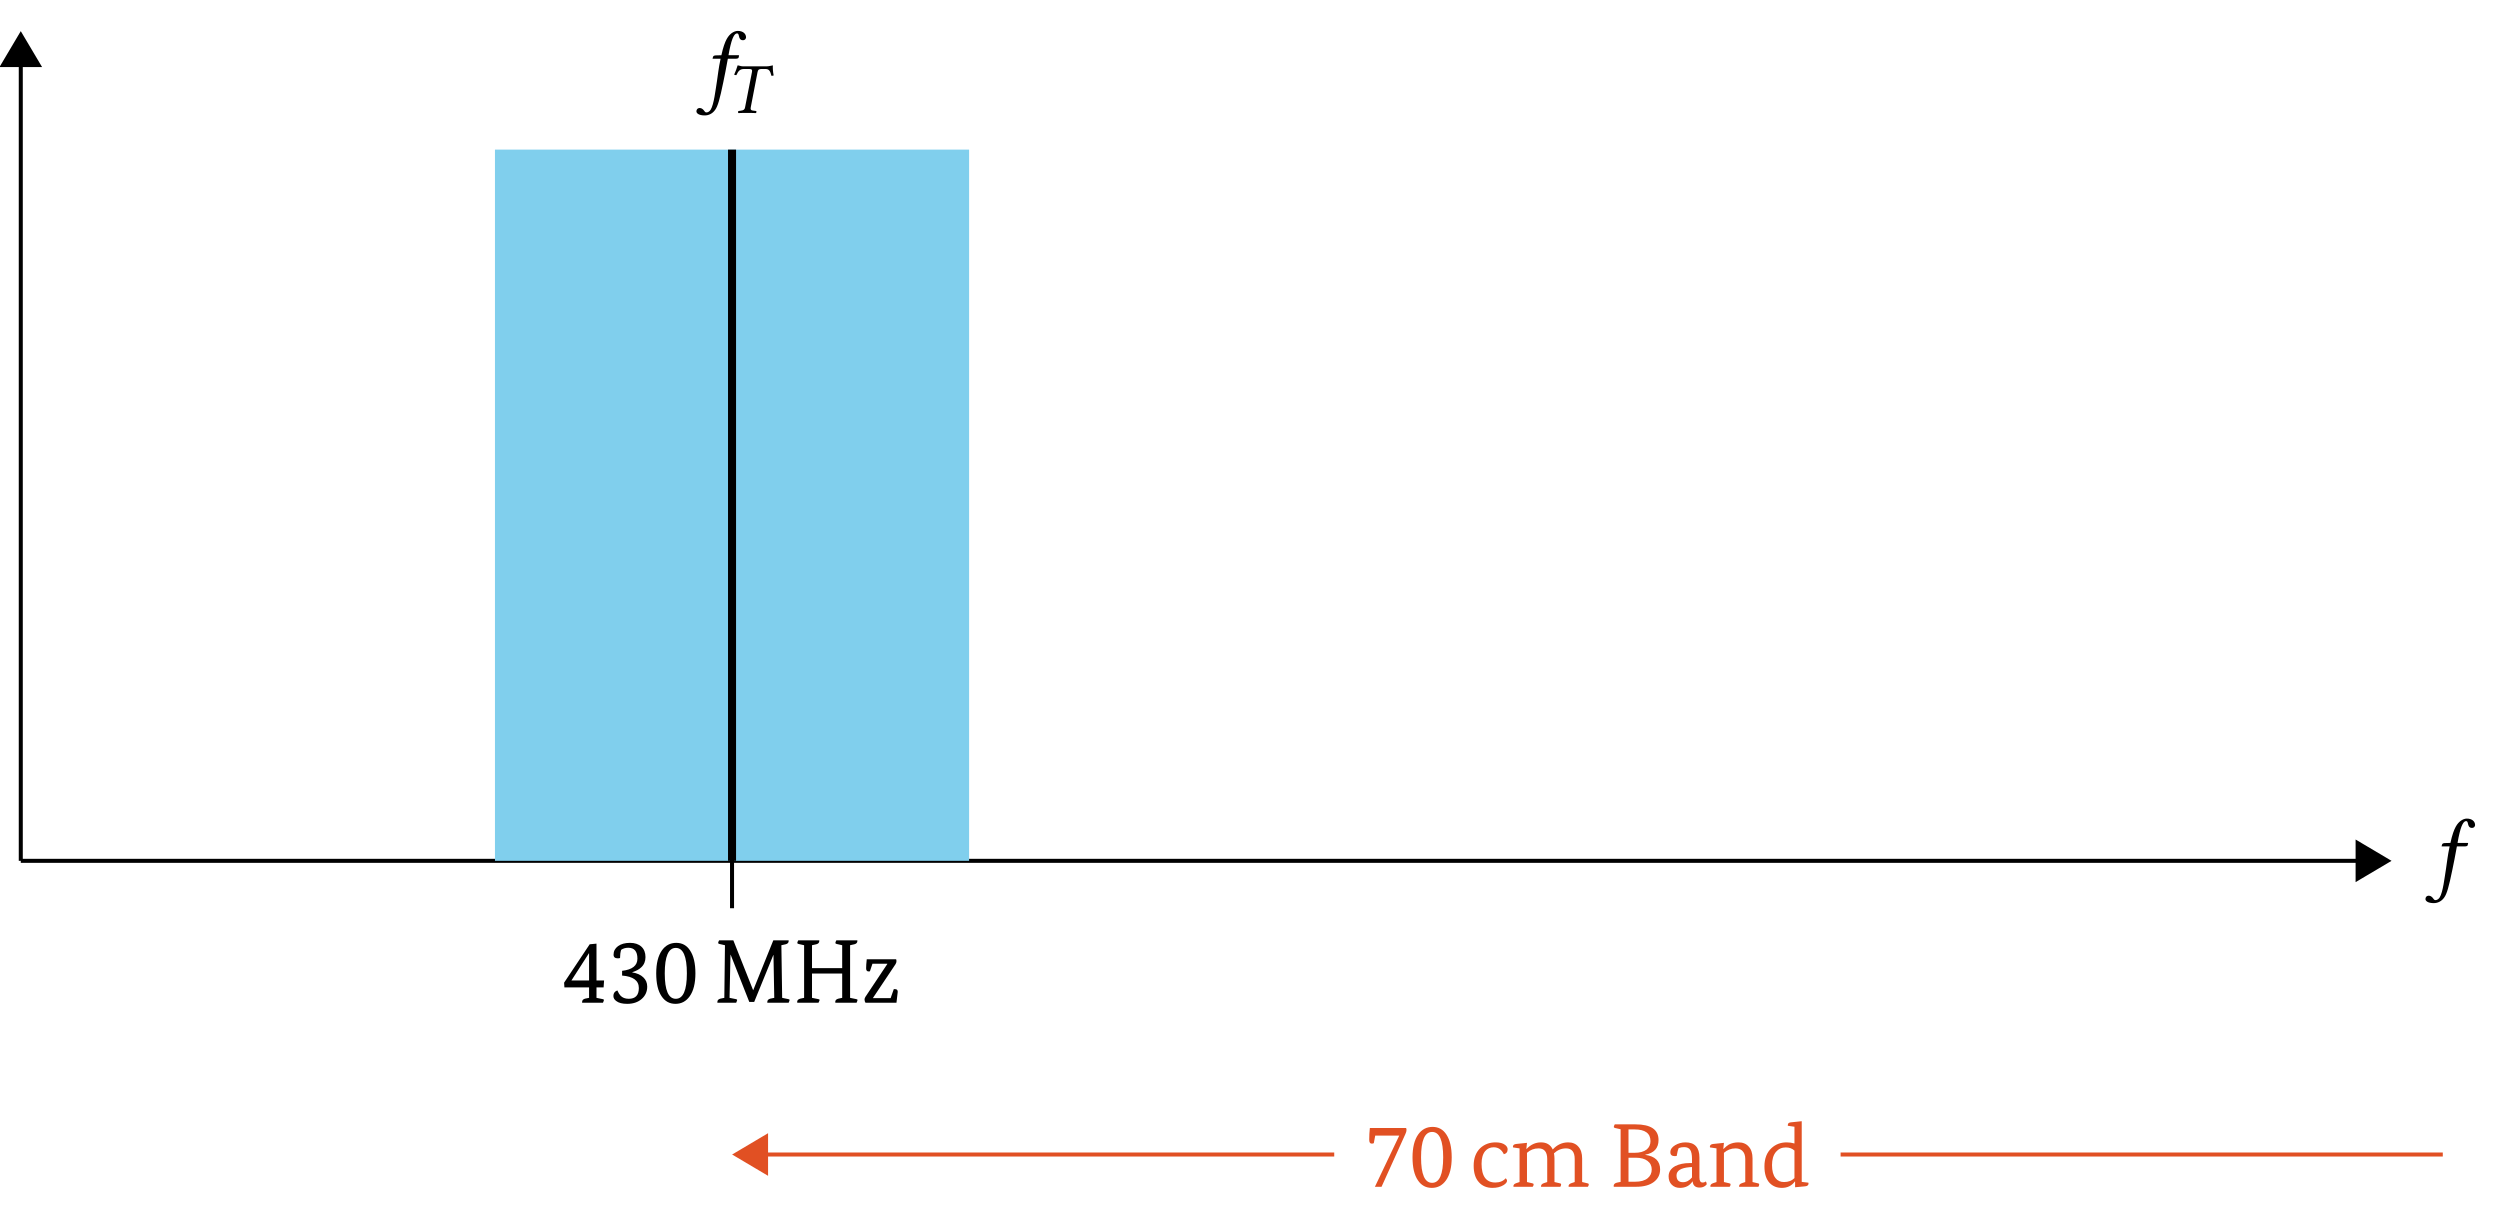
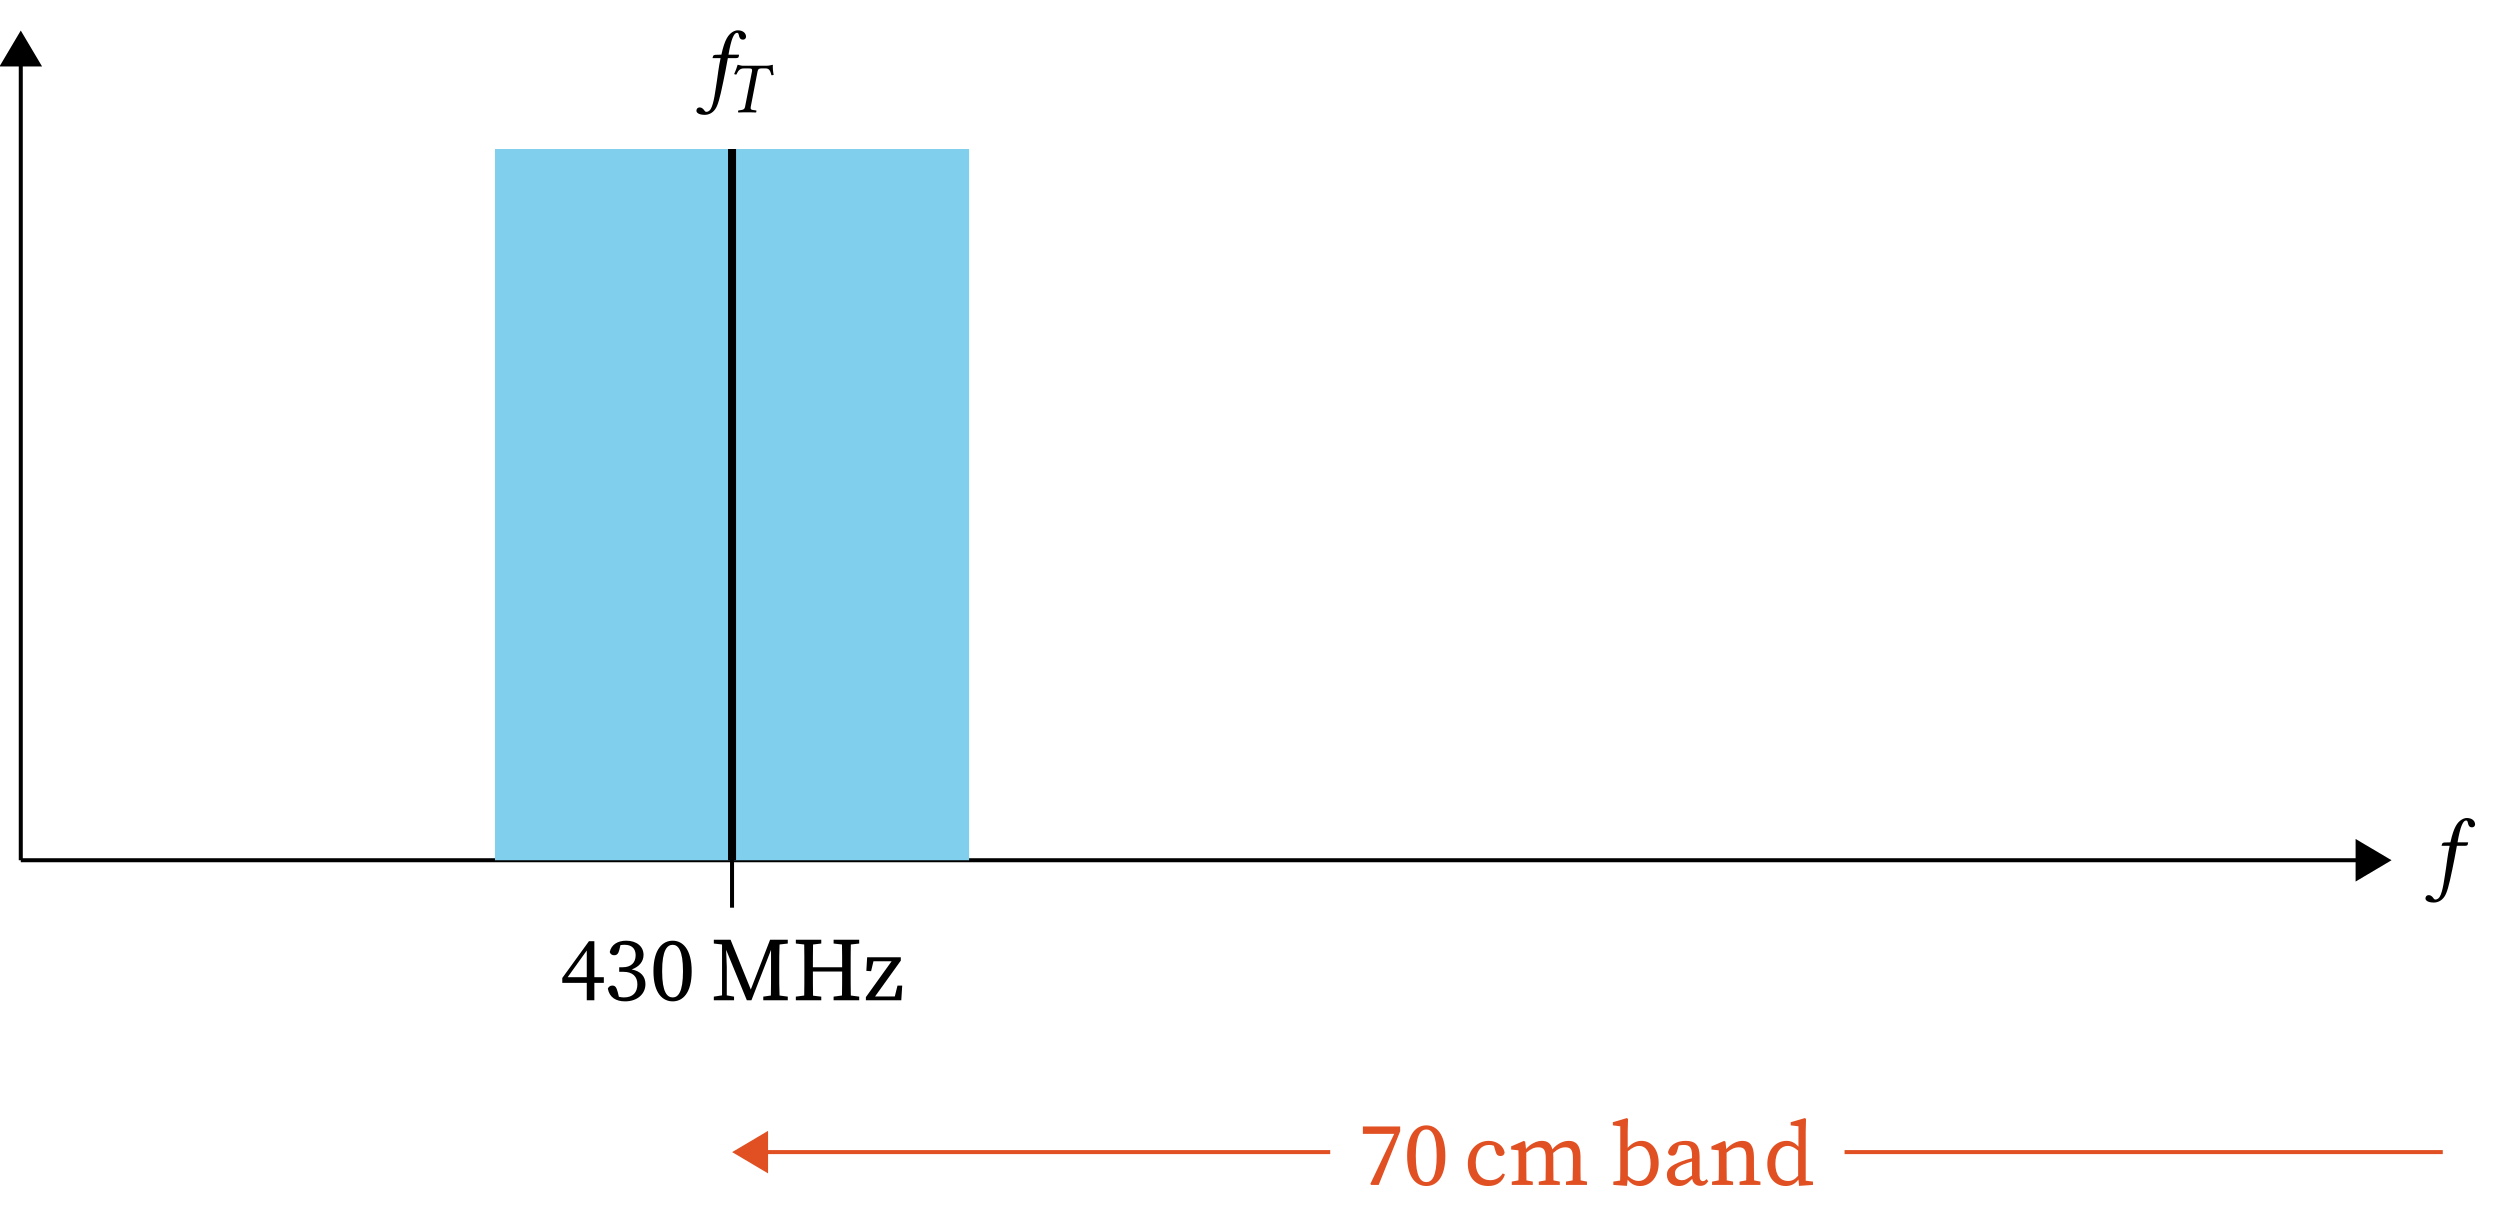
- <svg xmlns="http://www.w3.org/2000/svg" xmlns:xlink="http://www.w3.org/1999/xlink" width="247.196pt" height="120.752pt" viewBox="0 0 247.196 120.752" version="1.2">
+ <svg xmlns="http://www.w3.org/2000/svg" xmlns:xlink="http://www.w3.org/1999/xlink" width="247.196" height="120.636" viewBox="0 0 247.196 120.636">
  <defs>
    <g>
-       <symbol overflow="visible" id="glyph0-0">
-         <path style="stroke:none;" d="M 0 0 L 4.469 0 L 4.469 -6.234 L 0 -6.234 Z M 0.719 -0.453 L 2.234 -2.719 L 3.75 -0.453 Z M 0.453 -5.391 L 1.969 -3.125 L 0.453 -0.844 Z M 2.5 -3.125 L 4.016 -5.391 L 4.016 -0.844 Z M 2.234 -3.516 L 0.719 -5.781 L 3.75 -5.781 Z M 2.234 -3.516 " />
-       </symbol>
-       <symbol overflow="visible" id="glyph0-1">
-         <path style="stroke:none;" d="M 1.578 1.562 C 1.484 1.719 1.312 1.828 1.172 1.828 C 1.047 1.828 1.016 1.766 0.953 1.688 C 0.875 1.562 0.703 1.391 0.516 1.391 C 0.266 1.391 0.172 1.562 0.172 1.719 C 0.172 1.906 0.391 2.125 1 2.125 C 1.375 2.125 1.766 1.953 2.031 1.562 C 2.281 1.219 2.484 0.531 2.828 -1.156 C 2.969 -1.859 3.125 -2.578 3.25 -3.328 L 3.281 -3.484 L 4.109 -3.484 C 4.188 -3.484 4.328 -3.516 4.344 -3.594 C 4.344 -3.594 4.391 -3.781 4.391 -3.797 C 4.391 -3.812 4.375 -3.828 4.328 -3.828 L 3.344 -3.828 L 3.438 -4.344 C 3.578 -5.016 3.703 -5.422 3.828 -5.656 C 3.953 -5.906 4.078 -5.984 4.188 -5.984 C 4.312 -5.984 4.328 -5.906 4.375 -5.734 C 4.406 -5.547 4.484 -5.312 4.766 -5.312 C 5.016 -5.312 5.078 -5.516 5.078 -5.594 C 5.078 -5.938 4.797 -6.234 4.25 -6.234 C 4.062 -6.234 3.828 -6.141 3.641 -6 C 3.359 -5.766 2.984 -5.422 2.641 -3.828 L 2.062 -3.812 C 1.891 -3.797 1.828 -3.734 1.812 -3.656 C 1.797 -3.625 1.766 -3.516 1.766 -3.5 C 1.766 -3.484 1.781 -3.484 1.812 -3.484 L 2.562 -3.484 C 2.344 -2.469 2.312 -1.938 2.203 -1.266 C 2.062 -0.406 1.906 1.047 1.578 1.562 Z M 1.578 1.562 " />
-       </symbol>
-       <symbol overflow="visible" id="glyph1-0">
-         <path style="stroke:none;" d="M 0 0 L 3.578 0 L 3.578 -5 L 0 -5 Z M 0.578 -0.359 L 1.781 -2.172 L 3 -0.359 Z M 0.359 -4.312 L 1.578 -2.5 L 0.359 -0.688 Z M 2 -2.5 L 3.219 -4.312 L 3.219 -0.688 Z M 1.781 -2.812 L 0.578 -4.625 L 3 -4.625 Z M 1.781 -2.812 " />
-       </symbol>
-       <symbol overflow="visible" id="glyph1-1">
-         <path style="stroke:none;" d="M 0.984 -4.609 C 0.797 -4.609 0.656 -4.688 0.484 -4.703 C 0.391 -4.359 0.297 -4.156 0.141 -3.781 C 0.203 -3.75 0.297 -3.734 0.359 -3.734 C 0.562 -4.188 0.75 -4.344 1.125 -4.344 L 1.625 -4.344 C 1.891 -4.344 1.938 -4.266 1.906 -4.062 L 1.219 -0.547 C 1.188 -0.344 1.078 -0.25 0.781 -0.219 L 0.562 -0.188 C 0.531 -0.172 0.516 -0.047 0.547 0.016 C 0.859 0 1.125 0 1.406 0 C 1.672 0 2 0 2.312 0.016 C 2.328 -0.016 2.359 -0.156 2.328 -0.188 L 2.094 -0.219 C 1.812 -0.234 1.734 -0.328 1.781 -0.547 L 2.453 -4.031 C 2.5 -4.281 2.594 -4.344 2.844 -4.344 L 3.234 -4.344 C 3.594 -4.344 3.703 -4.156 3.828 -3.672 C 3.906 -3.672 3.953 -3.672 4.047 -3.703 C 3.969 -4.109 3.953 -4.422 3.969 -4.703 C 3.734 -4.672 3.641 -4.609 3.375 -4.609 Z M 0.984 -4.609 " />
-       </symbol>
-       <symbol overflow="visible" id="glyph2-0">
-         <path style="stroke:none;" d="M 0.453 0 L 0.453 -6.25 L 4.812 -6.25 L 4.812 0 Z M 0.891 -0.453 L 4.359 -0.453 L 4.359 -5.812 L 0.891 -5.812 Z M 0.891 -0.453 " />
-       </symbol>
-       <symbol overflow="visible" id="glyph2-1">
-         <path style="stroke:none;" d="M 0.125 -1.984 L 2.656 -5.781 L 3.328 -5.844 L 3.328 -2.203 L 4.078 -2.203 L 4.031 -1.516 L 3.328 -1.516 L 3.328 -0.484 L 3.938 -0.359 C 4.02 -0.348 4.062 -0.316 4.062 -0.266 C 4.062 -0.234 4.031 -0.145 3.969 0 L 1.906 0 C 1.906 -0.02 1.906 -0.047 1.906 -0.078 C 1.906 -0.242 2.004 -0.352 2.203 -0.406 L 2.594 -0.484 L 2.594 -1.516 L 0.156 -1.516 Z M 0.859 -2.203 L 2.594 -2.203 L 2.594 -4.891 L 2.578 -4.891 L 0.859 -2.219 Z M 0.859 -2.203 " />
-       </symbol>
-       <symbol overflow="visible" id="glyph2-2">
-         <path style="stroke:none;" d="M 1.391 -3.156 C 2.398 -3.27 2.906 -3.672 2.906 -4.359 C 2.906 -5.078 2.602 -5.438 2 -5.438 C 1.727 -5.438 1.492 -5.367 1.297 -5.234 C 1.223 -4.992 1.188 -4.723 1.188 -4.422 C 1.113 -4.398 1.039 -4.391 0.969 -4.391 C 0.688 -4.391 0.547 -4.508 0.547 -4.75 C 0.547 -5.094 0.691 -5.375 0.984 -5.594 C 1.285 -5.812 1.68 -5.922 2.172 -5.922 C 2.648 -5.922 3.023 -5.797 3.297 -5.547 C 3.566 -5.297 3.703 -4.953 3.703 -4.516 C 3.703 -4.098 3.562 -3.758 3.281 -3.5 C 3.094 -3.312 2.797 -3.148 2.391 -3.016 L 2.391 -3 C 2.859 -2.926 3.223 -2.766 3.484 -2.516 C 3.742 -2.273 3.875 -1.969 3.875 -1.594 C 3.875 -1.102 3.691 -0.695 3.328 -0.375 C 2.961 -0.051 2.484 0.109 1.891 0.109 C 1.41 0.109 1.051 0.016 0.812 -0.172 C 0.625 -0.305 0.531 -0.473 0.531 -0.672 C 0.531 -0.941 0.66 -1.125 0.922 -1.219 C 1.023 -0.988 1.125 -0.82 1.219 -0.719 C 1.414 -0.5 1.691 -0.391 2.047 -0.391 C 2.711 -0.391 3.047 -0.742 3.047 -1.453 C 3.047 -2.191 2.492 -2.602 1.391 -2.688 Z M 1.391 -3.156 " />
-       </symbol>
-       <symbol overflow="visible" id="glyph2-3">
-         <path style="stroke:none;" d="M 2.234 -0.391 C 2.961 -0.391 3.328 -1.227 3.328 -2.906 C 3.328 -4.582 2.961 -5.422 2.234 -5.422 C 1.504 -5.422 1.141 -4.582 1.141 -2.906 C 1.141 -1.227 1.504 -0.391 2.234 -0.391 Z M 2.203 0.109 C 1.617 0.109 1.16 -0.141 0.828 -0.641 C 0.473 -1.16 0.297 -1.914 0.297 -2.906 C 0.297 -3.883 0.484 -4.641 0.859 -5.172 C 1.211 -5.672 1.688 -5.922 2.281 -5.922 C 2.863 -5.922 3.316 -5.672 3.641 -5.172 C 3.992 -4.648 4.172 -3.895 4.172 -2.906 C 4.172 -1.926 3.984 -1.172 3.609 -0.641 C 3.254 -0.141 2.785 0.109 2.203 0.109 Z M 2.203 0.109 " />
-       </symbol>
-       <symbol overflow="visible" id="glyph2-4">
-         <path style="stroke:none;" d="M 6.016 -0.484 L 5.938 -4.719 L 5.922 -4.719 L 4.031 -0.078 L 3.547 -0.078 L 1.703 -4.75 L 1.688 -4.75 L 1.594 -0.484 L 2.219 -0.359 C 2.301 -0.348 2.344 -0.316 2.344 -0.266 C 2.344 -0.234 2.312 -0.145 2.25 0 L 0.391 0 C 0.391 -0.02 0.391 -0.047 0.391 -0.078 C 0.391 -0.242 0.488 -0.352 0.688 -0.406 L 1.078 -0.484 L 1.141 -5.688 L 0.594 -5.812 C 0.508 -5.832 0.469 -5.867 0.469 -5.922 C 0.469 -5.973 0.5 -6.055 0.562 -6.172 L 1.969 -6.172 L 3.922 -1.25 L 3.938 -1.25 L 5.922 -6.172 L 7.438 -6.172 C 7.438 -6.141 7.438 -6.113 7.438 -6.094 C 7.438 -5.938 7.336 -5.832 7.141 -5.781 L 6.719 -5.688 L 6.797 -0.484 L 7.406 -0.359 C 7.488 -0.348 7.531 -0.316 7.531 -0.266 C 7.531 -0.234 7.5 -0.145 7.438 0 L 5.328 0 C 5.328 -0.02 5.328 -0.047 5.328 -0.078 C 5.328 -0.242 5.426 -0.352 5.625 -0.406 Z M 6.016 -0.484 " />
-       </symbol>
-       <symbol overflow="visible" id="glyph2-5">
-         <path style="stroke:none;" d="M 2.594 -6.172 C 2.594 -6.141 2.594 -6.113 2.594 -6.094 C 2.594 -5.938 2.492 -5.832 2.297 -5.781 L 1.875 -5.688 L 1.875 -3.422 L 4.859 -3.422 L 4.859 -5.688 L 4.312 -5.812 C 4.227 -5.832 4.188 -5.867 4.188 -5.922 C 4.188 -5.973 4.219 -6.055 4.281 -6.172 L 6.359 -6.172 C 6.359 -6.141 6.359 -6.113 6.359 -6.094 C 6.359 -5.938 6.258 -5.832 6.062 -5.781 L 5.641 -5.688 L 5.641 -0.484 L 6.25 -0.359 C 6.332 -0.348 6.375 -0.316 6.375 -0.266 C 6.375 -0.234 6.344 -0.145 6.281 0 L 4.188 0 C 4.176 -0.02 4.172 -0.047 4.172 -0.078 C 4.172 -0.242 4.273 -0.352 4.484 -0.406 L 4.859 -0.484 L 4.859 -2.891 L 1.875 -2.891 L 1.875 -0.484 L 2.5 -0.359 C 2.582 -0.348 2.625 -0.316 2.625 -0.266 C 2.625 -0.234 2.586 -0.145 2.516 0 L 0.422 0 C 0.41 -0.02 0.406 -0.047 0.406 -0.078 C 0.406 -0.242 0.508 -0.352 0.719 -0.406 L 1.094 -0.484 L 1.094 -5.688 L 0.547 -5.812 C 0.461 -5.832 0.422 -5.867 0.422 -5.922 C 0.422 -5.973 0.453 -6.055 0.516 -6.172 Z M 2.594 -6.172 " />
-       </symbol>
-       <symbol overflow="visible" id="glyph2-6">
-         <path style="stroke:none;" d="M 0.469 -3.406 C 0.469 -3.625 0.488 -3.922 0.531 -4.297 L 3.438 -4.297 C 3.457 -4.234 3.469 -4.172 3.469 -4.109 C 3.469 -4.016 3.438 -3.914 3.375 -3.812 L 1.141 -0.469 L 1.141 -0.453 L 2.891 -0.453 L 3.203 -1.344 C 3.254 -1.344 3.301 -1.344 3.344 -1.344 C 3.508 -1.344 3.594 -1.254 3.594 -1.078 C 3.594 -1.016 3.551 -0.656 3.469 0 L 0.406 0 C 0.344 -0.094 0.312 -0.203 0.312 -0.328 C 0.312 -0.41 0.344 -0.5 0.406 -0.594 L 2.562 -3.828 L 2.562 -3.859 L 1.094 -3.859 L 0.844 -3.109 C 0.789 -3.098 0.75 -3.094 0.719 -3.094 C 0.551 -3.094 0.469 -3.195 0.469 -3.406 Z M 0.469 -3.406 " />
-       </symbol>
-       <symbol overflow="visible" id="glyph2-7">
-         <path style="stroke:none;" d="M 0.484 -4.656 C 0.484 -5.031 0.504 -5.414 0.547 -5.812 L 4.125 -5.812 C 4.156 -5.77 4.172 -5.707 4.172 -5.625 C 4.172 -5.5 4.133 -5.363 4.062 -5.219 L 1.703 0 L 1.047 0 L 3.453 -5.062 L 1.078 -5.062 L 0.938 -4.312 C 0.875 -4.281 0.805 -4.266 0.734 -4.266 C 0.566 -4.266 0.484 -4.395 0.484 -4.656 Z M 0.484 -4.656 " />
-       </symbol>
-       <symbol overflow="visible" id="glyph2-8">
-         <path style="stroke:none;" d="M 3.562 -0.844 C 3.645 -0.758 3.688 -0.676 3.688 -0.594 C 3.688 -0.445 3.566 -0.301 3.328 -0.156 C 3.035 0.02 2.676 0.109 2.25 0.109 C 1.688 0.109 1.238 -0.078 0.906 -0.453 C 0.562 -0.828 0.391 -1.375 0.391 -2.094 C 0.391 -2.812 0.602 -3.383 1.031 -3.812 C 1.438 -4.195 1.945 -4.391 2.562 -4.391 C 2.977 -4.391 3.289 -4.305 3.5 -4.141 C 3.664 -4.016 3.75 -3.867 3.75 -3.703 C 3.75 -3.441 3.625 -3.281 3.375 -3.219 C 3.156 -3.676 2.82 -3.906 2.375 -3.906 C 2.031 -3.906 1.75 -3.781 1.531 -3.531 C 1.289 -3.238 1.172 -2.82 1.172 -2.281 C 1.172 -1.039 1.625 -0.422 2.531 -0.422 C 2.969 -0.422 3.312 -0.562 3.562 -0.844 Z M 3.562 -0.844 " />
-       </symbol>
-       <symbol overflow="visible" id="glyph2-9">
-         <path style="stroke:none;" d="M 7.094 -0.469 L 7.625 -0.344 C 7.707 -0.332 7.75 -0.297 7.75 -0.234 C 7.75 -0.148 7.719 -0.07 7.656 0 L 5.766 0 C 5.754 -0.02 5.75 -0.039 5.75 -0.062 C 5.75 -0.195 5.844 -0.297 6.031 -0.359 L 6.359 -0.469 L 6.359 -2.75 C 6.359 -3.445 6.07 -3.797 5.5 -3.797 C 5.051 -3.797 4.656 -3.633 4.312 -3.312 C 4.344 -3.102 4.359 -2.93 4.359 -2.797 L 4.359 -0.469 L 4.891 -0.344 C 4.973 -0.332 5.016 -0.297 5.016 -0.234 C 5.016 -0.148 4.988 -0.07 4.938 0 L 3.031 0 C 3.031 -0.02 3.031 -0.039 3.031 -0.062 C 3.031 -0.195 3.125 -0.297 3.312 -0.359 L 3.641 -0.469 L 3.641 -2.75 C 3.641 -3.445 3.352 -3.797 2.781 -3.797 C 2.344 -3.797 1.961 -3.648 1.641 -3.359 L 1.641 -0.469 L 2.172 -0.344 C 2.254 -0.332 2.297 -0.297 2.297 -0.234 C 2.297 -0.148 2.266 -0.07 2.203 0 L 0.312 0 C 0.301 -0.02 0.297 -0.039 0.297 -0.062 C 0.297 -0.195 0.391 -0.297 0.578 -0.359 L 0.906 -0.469 L 0.906 -3.797 L 0.266 -3.891 C 0.254 -3.91 0.25 -3.93 0.25 -3.953 C 0.25 -4.117 0.359 -4.211 0.578 -4.234 L 1.641 -4.344 L 1.578 -3.75 L 1.609 -3.75 C 2.016 -4.176 2.488 -4.391 3.031 -4.391 C 3.582 -4.391 3.969 -4.156 4.188 -3.688 C 4.613 -4.156 5.125 -4.391 5.719 -4.391 C 6.145 -4.391 6.477 -4.25 6.719 -3.969 C 6.969 -3.695 7.094 -3.305 7.094 -2.797 Z M 7.094 -0.469 " />
-       </symbol>
-       <symbol overflow="visible" id="glyph2-10">
-         <path style="stroke:none;" d="M 2.562 -6.172 C 4.082 -6.172 4.844 -5.656 4.844 -4.625 C 4.844 -3.82 4.406 -3.336 3.531 -3.172 L 3.531 -3.156 C 4.508 -3.02 5 -2.539 5 -1.719 C 5 -1.207 4.797 -0.797 4.391 -0.484 C 3.973 -0.16 3.383 0 2.625 0 L 0.422 0 C 0.41 -0.02 0.406 -0.047 0.406 -0.078 C 0.406 -0.242 0.508 -0.352 0.719 -0.406 L 1.094 -0.484 L 1.094 -5.688 L 0.547 -5.812 C 0.461 -5.832 0.422 -5.867 0.422 -5.922 C 0.422 -5.973 0.453 -6.055 0.516 -6.172 Z M 2.531 -0.5 C 3.07 -0.5 3.484 -0.613 3.766 -0.844 C 4.035 -1.062 4.172 -1.352 4.172 -1.719 C 4.172 -2.07 4.031 -2.352 3.75 -2.562 C 3.477 -2.77 3.086 -2.875 2.578 -2.875 L 1.875 -2.875 L 1.875 -0.5 Z M 2.469 -3.359 C 2.988 -3.359 3.391 -3.469 3.672 -3.688 C 3.922 -3.895 4.047 -4.172 4.047 -4.516 C 4.047 -5.285 3.52 -5.672 2.469 -5.672 L 1.875 -5.672 L 1.875 -3.359 Z M 2.469 -3.359 " />
-       </symbol>
-       <symbol overflow="visible" id="glyph2-11">
-         <path style="stroke:none;" d="M 2.656 -2.781 C 2.656 -3.176 2.598 -3.461 2.484 -3.641 C 2.367 -3.828 2.164 -3.922 1.875 -3.922 C 1.688 -3.922 1.508 -3.891 1.344 -3.828 C 1.27 -3.68 1.203 -3.422 1.141 -3.047 C 1.047 -3.035 0.984 -3.031 0.953 -3.031 C 0.66 -3.031 0.516 -3.16 0.516 -3.422 C 0.516 -3.691 0.672 -3.922 0.984 -4.109 C 1.297 -4.297 1.641 -4.391 2.016 -4.391 C 2.93 -4.391 3.391 -3.891 3.391 -2.891 L 3.391 -0.922 C 3.391 -0.586 3.492 -0.422 3.703 -0.422 C 3.836 -0.422 3.941 -0.457 4.016 -0.531 C 4.078 -0.457 4.109 -0.375 4.109 -0.281 C 4.109 -0.219 4.051 -0.148 3.938 -0.078 C 3.801 0.023 3.625 0.078 3.406 0.078 C 2.988 0.078 2.758 -0.125 2.719 -0.531 L 2.703 -0.531 C 2.422 -0.102 2.008 0.109 1.469 0.109 C 1.133 0.109 0.863 0.004 0.656 -0.203 C 0.445 -0.41 0.344 -0.688 0.344 -1.031 C 0.344 -1.469 0.562 -1.805 1 -2.047 C 1.383 -2.242 1.859 -2.344 2.422 -2.344 L 2.656 -2.344 Z M 1.766 -0.453 C 2.098 -0.453 2.395 -0.609 2.656 -0.922 L 2.656 -1.953 L 2.422 -1.938 C 1.555 -1.863 1.125 -1.594 1.125 -1.125 C 1.125 -0.676 1.336 -0.453 1.766 -0.453 Z M 1.766 -0.453 " />
-       </symbol>
-       <symbol overflow="visible" id="glyph2-12">
-         <path style="stroke:none;" d="M 0.906 -0.469 L 0.906 -3.797 L 0.266 -3.891 C 0.254 -3.91 0.25 -3.93 0.25 -3.953 C 0.25 -4.117 0.359 -4.211 0.578 -4.234 L 1.641 -4.344 L 1.578 -3.75 L 1.609 -3.75 C 1.805 -3.945 1.977 -4.086 2.125 -4.172 C 2.395 -4.316 2.711 -4.391 3.078 -4.391 C 3.516 -4.391 3.852 -4.25 4.094 -3.969 C 4.344 -3.695 4.469 -3.305 4.469 -2.797 L 4.469 -0.469 L 5 -0.344 C 5.082 -0.332 5.125 -0.297 5.125 -0.234 C 5.125 -0.148 5.098 -0.07 5.047 0 L 3.141 0 C 3.141 -0.02 3.141 -0.039 3.141 -0.062 C 3.141 -0.195 3.234 -0.297 3.422 -0.359 L 3.75 -0.469 L 3.75 -2.75 C 3.75 -3.113 3.645 -3.391 3.438 -3.578 C 3.27 -3.723 3.051 -3.797 2.781 -3.797 C 2.352 -3.797 1.973 -3.648 1.641 -3.359 L 1.641 -0.469 L 2.172 -0.344 C 2.254 -0.332 2.297 -0.297 2.297 -0.234 C 2.297 -0.148 2.266 -0.07 2.203 0 L 0.312 0 C 0.301 -0.02 0.297 -0.039 0.297 -0.062 C 0.297 -0.195 0.391 -0.297 0.578 -0.359 Z M 0.906 -0.469 " />
-       </symbol>
-       <symbol overflow="visible" id="glyph2-13">
-         <path style="stroke:none;" d="M 3.422 -0.516 L 3.391 -0.516 C 3.086 -0.098 2.66 0.109 2.109 0.109 C 1.629 0.109 1.234 -0.047 0.922 -0.359 C 0.566 -0.723 0.391 -1.273 0.391 -2.016 C 0.391 -2.797 0.625 -3.398 1.094 -3.828 C 1.5 -4.203 2 -4.391 2.594 -4.391 C 2.863 -4.391 3.117 -4.352 3.359 -4.281 L 3.359 -5.938 L 2.703 -6.031 C 2.703 -6.051 2.703 -6.078 2.703 -6.109 C 2.703 -6.273 2.812 -6.363 3.031 -6.375 L 4.078 -6.484 L 4.078 -0.484 L 4.734 -0.406 C 4.742 -0.375 4.75 -0.348 4.75 -0.328 C 4.75 -0.16 4.641 -0.066 4.422 -0.047 L 3.422 0.047 Z M 2.328 -0.469 C 2.754 -0.469 3.098 -0.598 3.359 -0.859 L 3.359 -3.578 C 3.141 -3.785 2.852 -3.891 2.5 -3.891 C 2.102 -3.891 1.781 -3.742 1.531 -3.453 C 1.27 -3.141 1.141 -2.703 1.141 -2.141 C 1.141 -1.578 1.254 -1.148 1.484 -0.859 C 1.68 -0.598 1.961 -0.469 2.328 -0.469 Z M 2.328 -0.469 " />
-       </symbol>
+       <g id="glyph-0-0">
+         <path d="M 1.578 1.562 C 1.484 1.719 1.312 1.828 1.172 1.828 C 1.047 1.828 1.016 1.766 0.953 1.688 C 0.875 1.562 0.703 1.391 0.516 1.391 C 0.266 1.391 0.172 1.562 0.172 1.719 C 0.172 1.906 0.391 2.125 1 2.125 C 1.375 2.125 1.766 1.953 2.031 1.562 C 2.281 1.219 2.484 0.531 2.828 -1.156 C 2.969 -1.859 3.125 -2.578 3.25 -3.328 L 3.281 -3.484 L 4.109 -3.484 C 4.188 -3.484 4.328 -3.516 4.344 -3.594 C 4.344 -3.594 4.391 -3.781 4.391 -3.797 C 4.391 -3.812 4.375 -3.828 4.328 -3.828 L 3.344 -3.828 L 3.438 -4.344 C 3.578 -5.016 3.703 -5.422 3.828 -5.656 C 3.953 -5.906 4.078 -5.984 4.188 -5.984 C 4.312 -5.984 4.328 -5.906 4.375 -5.734 C 4.406 -5.547 4.484 -5.312 4.766 -5.312 C 5.016 -5.312 5.078 -5.516 5.078 -5.594 C 5.078 -5.938 4.797 -6.234 4.25 -6.234 C 4.062 -6.234 3.828 -6.141 3.641 -6 C 3.359 -5.766 2.984 -5.422 2.641 -3.828 L 2.062 -3.812 C 1.891 -3.797 1.828 -3.734 1.812 -3.656 C 1.797 -3.625 1.766 -3.516 1.766 -3.5 C 1.766 -3.484 1.781 -3.484 1.812 -3.484 L 2.562 -3.484 C 2.344 -2.469 2.312 -1.938 2.203 -1.266 C 2.062 -0.406 1.906 1.047 1.578 1.562 Z M 1.578 1.562 " />
+       </g>
+       <g id="glyph-1-0">
+         <path d="M 0.984 -4.609 C 0.797 -4.609 0.656 -4.688 0.484 -4.703 C 0.391 -4.359 0.297 -4.156 0.141 -3.781 C 0.203 -3.75 0.297 -3.734 0.359 -3.734 C 0.562 -4.188 0.75 -4.344 1.125 -4.344 L 1.625 -4.344 C 1.891 -4.344 1.938 -4.266 1.906 -4.062 L 1.219 -0.547 C 1.188 -0.344 1.078 -0.25 0.781 -0.219 L 0.562 -0.188 C 0.531 -0.172 0.516 -0.047 0.547 0.016 C 0.859 0 1.125 0 1.406 0 C 1.672 0 2 0 2.312 0.016 C 2.328 -0.016 2.359 -0.156 2.328 -0.188 L 2.094 -0.219 C 1.812 -0.234 1.734 -0.328 1.781 -0.547 L 2.453 -4.031 C 2.5 -4.281 2.594 -4.344 2.844 -4.344 L 3.234 -4.344 C 3.594 -4.344 3.703 -4.156 3.828 -3.672 C 3.906 -3.672 3.953 -3.672 4.047 -3.703 C 3.969 -4.109 3.953 -4.422 3.969 -4.703 C 3.734 -4.672 3.641 -4.609 3.375 -4.609 Z M 0.984 -4.609 " />
+       </g>
+       <g id="glyph-2-0">
+         <path d="M 4.375 -1.719 L 4.375 -2.281 L 3.438 -2.281 L 3.438 -5.844 L 2.906 -5.844 L 0.266 -2.203 L 0.266 -1.719 L 2.688 -1.719 L 2.688 0 L 3.438 0 L 3.438 -1.719 Z M 0.797 -2.281 L 2.688 -4.922 L 2.688 -2.281 Z M 0.797 -2.281 " />
+       </g>
+       <g id="glyph-2-1">
+         <path d="M 1.453 -3.266 L 1.453 -2.812 L 1.875 -2.812 C 2.781 -2.812 3.25 -2.344 3.25 -1.578 C 3.25 -0.766 2.797 -0.281 1.922 -0.281 C 1.781 -0.281 1.625 -0.297 1.422 -0.344 L 1.312 -0.797 C 1.188 -1.25 1.078 -1.453 0.781 -1.453 C 0.578 -1.453 0.422 -1.359 0.328 -1.156 C 0.484 -0.266 1.156 0.109 2.031 0.109 C 3.25 0.109 4.047 -0.625 4.047 -1.594 C 4.047 -2.328 3.609 -2.875 2.688 -3.047 C 3.438 -3.312 3.859 -3.844 3.859 -4.484 C 3.859 -5.312 3.188 -5.891 2.141 -5.891 C 1.328 -5.891 0.672 -5.516 0.516 -4.766 C 0.594 -4.531 0.766 -4.453 0.953 -4.453 C 1.25 -4.453 1.375 -4.625 1.469 -5 L 1.578 -5.453 C 1.75 -5.484 1.875 -5.484 2 -5.484 C 2.688 -5.484 3.078 -5.109 3.078 -4.453 C 3.078 -3.703 2.609 -3.266 1.812 -3.266 Z M 1.453 -3.266 " />
+       </g>
+       <g id="glyph-2-2">
+         <path d="M 1.203 -2.875 C 1.203 -4.969 1.703 -5.484 2.25 -5.484 C 2.781 -5.484 3.266 -4.953 3.266 -2.875 C 3.266 -0.797 2.781 -0.281 2.25 -0.281 C 1.703 -0.281 1.203 -0.781 1.203 -2.875 Z M 2.25 -5.891 C 1.281 -5.891 0.344 -5.094 0.344 -2.875 C 0.344 -0.656 1.281 0.109 2.25 0.109 C 3.203 0.109 4.125 -0.656 4.125 -2.875 C 4.125 -5.094 3.203 -5.891 2.25 -5.891 Z M 2.25 -5.891 " />
+       </g>
+       <g id="glyph-2-3">
+         <path d="M 0.344 0 L 2.344 0 L 2.344 -0.359 L 1.625 -0.484 L 1.625 -3.297 L 1.562 -4.984 L 3.609 0 L 4.062 0 L 6 -4.984 L 6 -2.766 C 6 -2 6 -1.219 5.984 -0.469 L 5.234 -0.359 L 5.234 0 L 7.656 0 L 7.656 -0.359 L 6.844 -0.469 C 6.812 -1.234 6.812 -2 6.812 -2.766 L 6.812 -3.203 C 6.812 -3.984 6.812 -4.766 6.844 -5.516 L 7.656 -5.609 L 7.656 -5.984 L 5.906 -5.984 L 4 -1.062 L 2 -5.984 L 0.344 -5.984 L 0.344 -5.609 L 1.156 -5.516 L 1.156 -0.484 L 0.344 -0.359 Z M 0.344 0 " />
+       </g>
+       <g id="glyph-2-4">
+         <path d="M 1.234 -2.766 C 1.234 -2 1.234 -1.219 1.219 -0.469 L 0.391 -0.359 L 0.391 0 L 2.906 0 L 2.906 -0.359 L 2.094 -0.453 C 2.078 -1.188 2.078 -1.938 2.078 -2.844 L 4.969 -2.844 C 4.969 -2.016 4.969 -1.219 4.953 -0.469 L 4.125 -0.359 L 4.125 0 L 6.656 0 L 6.656 -0.359 L 5.828 -0.469 C 5.812 -1.234 5.812 -2 5.812 -2.766 L 5.812 -3.203 C 5.812 -3.984 5.812 -4.766 5.828 -5.516 L 6.656 -5.609 L 6.656 -5.984 L 4.125 -5.984 L 4.125 -5.609 L 4.953 -5.516 C 4.969 -4.797 4.969 -4.062 4.969 -3.266 L 2.078 -3.266 C 2.078 -3.984 2.078 -4.766 2.094 -5.516 L 2.906 -5.609 L 2.906 -5.984 L 0.391 -5.984 L 0.391 -5.609 L 1.219 -5.516 C 1.234 -4.75 1.234 -3.984 1.234 -3.203 Z M 1.234 -2.766 " />
+       </g>
+       <g id="glyph-2-5">
+         <path d="M 0.391 -4.25 L 0.312 -2.906 L 0.781 -2.875 L 1.016 -3.859 L 2.812 -3.859 L 0.266 -0.312 L 0.266 0 L 3.766 0 L 3.859 -1.453 L 3.391 -1.453 L 3.125 -0.375 L 1.172 -0.375 L 3.719 -3.922 L 3.719 -4.25 Z M 0.391 -4.25 " />
+       </g>
+       <g id="glyph-2-6">
+         <path d="M 0.984 -0.094 L 1.078 0 L 1.812 0 L 3.938 -5.312 L 3.938 -5.781 L 0.25 -5.781 L 0.25 -5.047 L 3.344 -5.047 Z M 0.984 -0.094 " />
+       </g>
+       <g id="glyph-2-7">
+         <path d="M 2.469 -3.953 C 2.625 -3.953 2.781 -3.938 2.953 -3.875 L 3.125 -3.281 C 3.188 -3.031 3.312 -2.859 3.609 -2.859 C 3.828 -2.859 3.984 -2.969 4.016 -3.203 C 3.906 -3.859 3.25 -4.359 2.438 -4.359 C 1.375 -4.359 0.375 -3.516 0.375 -2.109 C 0.375 -0.734 1.156 0.109 2.391 0.109 C 3.219 0.109 3.797 -0.281 4.047 -1.031 L 3.828 -1.141 C 3.547 -0.703 3.094 -0.469 2.594 -0.469 C 1.75 -0.469 1.156 -1.078 1.156 -2.203 C 1.156 -3.344 1.719 -3.953 2.469 -3.953 Z M 2.469 -3.953 " />
+       </g>
+       <g id="glyph-2-8">
+         <path d="M 6 -4.359 C 5.438 -4.359 4.844 -4.078 4.375 -3.516 C 4.234 -4.109 3.891 -4.359 3.328 -4.359 C 2.781 -4.359 2.188 -4.031 1.766 -3.562 L 1.688 -4.266 L 1.562 -4.359 L 0.297 -3.812 L 0.297 -3.5 L 1.016 -3.422 C 1.031 -3.062 1.031 -2.797 1.031 -2.312 L 1.031 -1.875 C 1.031 -1.469 1.031 -0.891 1.016 -0.453 L 0.359 -0.328 L 0.359 0 L 2.438 0 L 2.438 -0.328 L 1.812 -0.453 C 1.812 -0.891 1.797 -1.484 1.797 -1.875 L 1.797 -3.188 C 2.234 -3.562 2.578 -3.719 2.984 -3.719 C 3.516 -3.719 3.719 -3.453 3.719 -2.641 L 3.719 -1.875 C 3.719 -1.469 3.703 -0.891 3.703 -0.453 L 3.031 -0.328 L 3.031 0 L 5.109 0 L 5.109 -0.328 L 4.484 -0.453 C 4.484 -0.891 4.469 -1.469 4.469 -1.875 L 4.469 -2.703 C 4.469 -2.875 4.453 -3.016 4.453 -3.156 C 4.906 -3.562 5.266 -3.719 5.656 -3.719 C 6.172 -3.719 6.406 -3.484 6.406 -2.656 L 6.406 -1.875 C 6.406 -1.469 6.391 -0.891 6.375 -0.453 L 5.719 -0.328 L 5.719 0 L 7.797 0 L 7.797 -0.328 L 7.172 -0.453 C 7.156 -0.891 7.156 -1.469 7.156 -1.875 L 7.156 -2.797 C 7.156 -3.906 6.734 -4.359 6 -4.359 Z M 6 -4.359 " />
+       </g>
+       <g id="glyph-2-9">
+         <path d="M 2.766 -0.391 C 2.438 -0.391 2.078 -0.531 1.703 -0.891 L 1.703 -3.328 C 2.188 -3.734 2.531 -3.859 2.812 -3.859 C 3.484 -3.859 3.953 -3.234 3.953 -2.094 C 3.953 -0.938 3.406 -0.391 2.766 -0.391 Z M 0.266 0 L 1.609 0.094 L 1.688 -0.516 C 2.062 -0.031 2.5 0.109 2.906 0.109 C 3.953 0.109 4.75 -0.781 4.75 -2.156 C 4.75 -3.547 4 -4.359 3.062 -4.359 C 2.562 -4.359 2.109 -4.141 1.688 -3.672 L 1.688 -5.266 L 1.719 -6.531 L 1.594 -6.609 L 0.219 -6.203 L 0.219 -5.891 L 0.953 -5.797 L 0.953 -1.875 C 0.953 -1.469 0.953 -0.891 0.938 -0.438 L 0.266 -0.328 Z M 0.266 0 " />
+       </g>
+       <g id="glyph-2-10">
+         <path d="M 3.719 0.094 C 4.031 0.094 4.281 -0.031 4.5 -0.375 L 4.312 -0.578 C 4.219 -0.453 4.125 -0.375 3.969 -0.375 C 3.766 -0.375 3.641 -0.516 3.641 -0.906 L 3.641 -2.812 C 3.641 -3.938 3.203 -4.359 2.266 -4.359 C 1.344 -4.359 0.688 -3.938 0.516 -3.25 C 0.547 -3.016 0.688 -2.891 0.938 -2.891 C 1.188 -2.891 1.328 -3.031 1.406 -3.312 L 1.578 -3.891 C 1.766 -3.938 1.922 -3.953 2.062 -3.953 C 2.641 -3.953 2.891 -3.734 2.891 -2.875 L 2.891 -2.641 C 2.531 -2.562 2.156 -2.453 1.891 -2.344 C 0.672 -1.906 0.406 -1.516 0.406 -1 C 0.406 -0.266 0.953 0.109 1.594 0.109 C 2.125 0.109 2.422 -0.109 2.906 -0.594 C 2.984 -0.172 3.281 0.094 3.719 0.094 Z M 1.203 -1.141 C 1.203 -1.406 1.297 -1.75 2.078 -2.047 C 2.266 -2.125 2.578 -2.219 2.891 -2.312 L 2.891 -0.938 C 2.391 -0.578 2.219 -0.469 1.906 -0.469 C 1.5 -0.469 1.203 -0.656 1.203 -1.141 Z M 1.203 -1.141 " />
+       </g>
+       <g id="glyph-2-11">
+         <path d="M 3.359 -4.359 C 2.812 -4.359 2.203 -4.031 1.766 -3.547 L 1.688 -4.266 L 1.562 -4.359 L 0.297 -3.812 L 0.297 -3.5 L 1.016 -3.422 C 1.031 -3.062 1.031 -2.797 1.031 -2.312 L 1.031 -1.875 C 1.031 -1.469 1.031 -0.891 1.016 -0.453 L 0.359 -0.328 L 0.359 0 L 2.438 0 L 2.438 -0.328 L 1.812 -0.453 C 1.812 -0.891 1.797 -1.484 1.797 -1.875 L 1.797 -3.188 C 2.25 -3.562 2.594 -3.719 3.016 -3.719 C 3.547 -3.719 3.75 -3.453 3.75 -2.641 L 3.75 -1.875 C 3.75 -1.469 3.75 -0.891 3.734 -0.453 L 3.078 -0.328 L 3.078 0 L 5.141 0 L 5.141 -0.328 L 4.516 -0.453 C 4.516 -0.891 4.5 -1.469 4.5 -1.875 L 4.5 -2.703 C 4.5 -3.875 4.125 -4.359 3.359 -4.359 Z M 3.359 -4.359 " />
+       </g>
+       <g id="glyph-2-12">
+         <path d="M 1.203 -2.094 C 1.203 -3.312 1.781 -3.859 2.438 -3.859 C 2.734 -3.859 3.031 -3.75 3.453 -3.391 L 3.453 -0.906 C 3.125 -0.531 2.844 -0.391 2.453 -0.391 C 1.734 -0.391 1.203 -0.922 1.203 -2.094 Z M 4.922 0 L 4.922 -0.328 L 4.203 -0.422 L 4.203 -5.266 L 4.234 -6.531 L 4.109 -6.609 L 2.719 -6.203 L 2.719 -5.891 L 3.484 -5.797 L 3.484 -3.781 C 3.109 -4.203 2.734 -4.359 2.312 -4.359 C 1.219 -4.359 0.406 -3.453 0.406 -2.078 C 0.406 -0.781 1.141 0.109 2.219 0.109 C 2.781 0.109 3.156 -0.109 3.484 -0.531 L 3.547 0.094 Z M 4.922 0 " />
+       </g>
    </g>
-     <clipPath id="clip1">
-       <path d="M 0 0.07 L 10 0.07 L 10 13 L 0 13 Z M 0 0.07 " />
+     <clipPath id="clip-0">
+       <path clip-rule="nonzero" d="M 0 0.016 L 10 0.016 L 10 12 L 0 12 Z M 0 0.016 " />
    </clipPath>
-     <clipPath id="clip2">
-       <path d="M 67 106 L 82 106 L 82 120.434 L 67 120.434 Z M 67 106 " />
+     <clipPath id="clip-1">
+       <path clip-rule="nonzero" d="M 67 106 L 82 106 L 82 120.258 L 67 120.258 Z M 67 106 " />
    </clipPath>
-     <clipPath id="clip3">
-       <path d="M 131 107 L 182 107 L 182 120.434 L 131 120.434 Z M 131 107 " />
+     <clipPath id="clip-2">
+       <path clip-rule="nonzero" d="M 131 107 L 183 107 L 183 120.258 L 131 120.258 Z M 131 107 " />
    </clipPath>
  </defs>
-   <g id="surface1">
-     <path style="fill:none;stroke-width:0.399;stroke-linecap:butt;stroke-linejoin:miter;stroke:rgb(0%,0%,0%);stroke-opacity:1;stroke-miterlimit:10;" d="M -0.001 0.001 L 231.715 0.001 " transform="matrix(0.996758,0,0,-0.996758,2.055315,85.11853)" />
-     <path style="fill-rule:nonzero;fill:rgb(0%,0%,0%);fill-opacity:1;stroke-width:0.399;stroke-linecap:butt;stroke-linejoin:miter;stroke:rgb(0%,0%,0%);stroke-opacity:1;stroke-miterlimit:10;" d="M 3.174 0.001 L 0.199 1.765 L 0.199 -1.762 Z M 3.174 0.001 " transform="matrix(0.996758,0,0,-0.996758,232.9185,85.11853)" />
-     <g style="fill:rgb(0%,0%,0%);fill-opacity:1;">
-       <use xlink:href="#glyph0-1" x="239.654" y="87.174" />
-     </g>
-     <path style="fill:none;stroke-width:0.399;stroke-linecap:butt;stroke-linejoin:miter;stroke:rgb(0%,0%,0%);stroke-opacity:1;stroke-miterlimit:10;" d="M -0.001 0.001 L -0.001 78.843 " transform="matrix(0.996758,0,0,-0.996758,2.055315,85.11853)" />
-     <path style=" stroke:none;fill-rule:nonzero;fill:rgb(0%,0%,0%);fill-opacity:1;" d="M 2.055 3.469 L 0.297 6.434 L 3.812 6.434 Z M 2.055 3.469 " />
-     <g clip-path="url(#clip1)" clip-rule="nonzero">
-       <path style="fill:none;stroke-width:0.399;stroke-linecap:butt;stroke-linejoin:miter;stroke:rgb(0%,0%,0%);stroke-opacity:1;stroke-miterlimit:10;" d="M 3.172 0.001 L 0.198 1.764 L 0.198 -1.763 Z M 3.172 0.001 " transform="matrix(0,-0.996758,-0.996758,0,2.055315,6.630676)" />
-     </g>
-     <path style=" stroke:none;fill-rule:nonzero;fill:rgb(50%,81.371%,93.137%);fill-opacity:1;" d="M 72.383 85.117 L 72.383 14.793 L 95.824 14.793 L 95.824 85.117 " />
-     <path style=" stroke:none;fill-rule:nonzero;fill:rgb(50%,81.371%,93.137%);fill-opacity:1;" d="M 72.383 85.117 L 72.383 14.793 L 48.941 14.793 L 48.941 85.117 " />
-     <path style="fill:none;stroke-width:0.797;stroke-linecap:butt;stroke-linejoin:miter;stroke:rgb(0%,0%,0%);stroke-opacity:1;stroke-miterlimit:10;" d="M 70.556 0.001 L 70.556 70.554 " transform="matrix(0.996758,0,0,-0.996758,2.055315,85.11853)" />
-     <g style="fill:rgb(0%,0%,0%);fill-opacity:1;">
-       <use xlink:href="#glyph0-1" x="68.689" y="9.289" />
-     </g>
-     <g style="fill:rgb(0%,0%,0%);fill-opacity:1;">
-       <use xlink:href="#glyph1-1" x="72.451" y="11.166" />
-     </g>
-     <path style="fill:none;stroke-width:0.399;stroke-linecap:butt;stroke-linejoin:miter;stroke:rgb(0%,0%,0%);stroke-opacity:1;stroke-miterlimit:10;" d="M 70.556 4.704 L 70.556 -4.701 " transform="matrix(0.996758,0,0,-0.996758,2.055315,85.11853)" />
-     <g style="fill:rgb(0%,0%,0%);fill-opacity:1;">
-       <use xlink:href="#glyph2-1" x="55.652" y="99.15" />
-       <use xlink:href="#glyph2-2" x="60.121" y="99.15" />
-       <use xlink:href="#glyph2-3" x="64.589" y="99.15" />
-     </g>
-     <g style="fill:rgb(0%,0%,0%);fill-opacity:1;">
-       <use xlink:href="#glyph2-4" x="70.542" y="99.15" />
-       <use xlink:href="#glyph2-5" x="78.415" y="99.15" />
-       <use xlink:href="#glyph2-6" x="85.172" y="99.15" />
-     </g>
-     <path style="fill:none;stroke-width:0.399;stroke-linecap:butt;stroke-linejoin:miter;stroke:rgb(88.234%,31.374%,13.724%);stroke-opacity:1;stroke-miterlimit:10;" d="M 74.028 -29.132 L 240.263 -29.132 " transform="matrix(0.996758,0,0,-0.996758,2.055315,85.11853)" />
-     <path style=" stroke:none;fill-rule:nonzero;fill:rgb(88.234%,31.374%,13.724%);fill-opacity:1;" d="M 72.781 114.156 L 75.746 115.914 L 75.746 112.398 Z M 72.781 114.156 " />
-     <g clip-path="url(#clip2)" clip-rule="nonzero">
-       <path style="fill:none;stroke-width:0.399;stroke-linecap:butt;stroke-linejoin:miter;stroke:rgb(88.234%,31.374%,13.724%);stroke-opacity:1;stroke-miterlimit:10;" d="M 3.172 -0 L 0.197 1.763 L 0.197 -1.764 Z M 3.172 -0 " transform="matrix(-0.996758,0,0,0.996758,75.94279,114.1567)" />
-     </g>
-     <g clip-path="url(#clip3)" clip-rule="nonzero">
-       <path style=" stroke:none;fill-rule:nonzero;fill:rgb(100%,100%,100%);fill-opacity:1;" d="M 131.926 120.434 L 181.996 120.434 L 181.996 107.879 L 131.926 107.879 Z M 131.926 120.434 " />
-     </g>
-     <g style="fill:rgb(88.234%,31.374%,13.724%);fill-opacity:1;">
-       <use xlink:href="#glyph2-7" x="134.902" y="117.347" />
-       <use xlink:href="#glyph2-3" x="139.371" y="117.347" />
-     </g>
-     <g style="fill:rgb(88.234%,31.374%,13.724%);fill-opacity:1;">
-       <use xlink:href="#glyph2-8" x="145.323" y="117.347" />
-       <use xlink:href="#glyph2-9" x="149.345" y="117.347" />
-     </g>
-     <g style="fill:rgb(88.234%,31.374%,13.724%);fill-opacity:1;">
-       <use xlink:href="#glyph2-10" x="159.149" y="117.347" />
-       <use xlink:href="#glyph2-11" x="164.646" y="117.347" />
-       <use xlink:href="#glyph2-12" x="168.819" y="117.347" />
-       <use xlink:href="#glyph2-13" x="174.074" y="117.347" />
-     </g>
+   <path fill="none" stroke-width="0.399" stroke-linecap="butt" stroke-linejoin="miter" stroke="rgb(0%, 0%, 0%)" stroke-opacity="1" stroke-miterlimit="10" d="M -0.001 0.002 L 231.715 0.002 " transform="matrix(0.996758, 0, 0, -0.996758, 2.055315, 85.06052)" />
+   <path fill-rule="nonzero" fill="rgb(0%, 0%, 0%)" fill-opacity="1" stroke-width="0.399" stroke-linecap="butt" stroke-linejoin="miter" stroke="rgb(0%, 0%, 0%)" stroke-opacity="1" stroke-miterlimit="10" d="M 3.174 0.002 L 0.199 1.762 L 0.199 -1.762 Z M 3.174 0.002 " transform="matrix(0.996758, 0, 0, -0.996758, 232.9185, 85.06052)" />
+   <g fill="rgb(0%, 0%, 0%)" fill-opacity="1">
+     <use xlink:href="#glyph-0-0" x="239.654" y="87.117" />
+   </g>
+   <path fill="none" stroke-width="0.399" stroke-linecap="butt" stroke-linejoin="miter" stroke="rgb(0%, 0%, 0%)" stroke-opacity="1" stroke-miterlimit="10" d="M -0.001 0.002 L -0.001 78.843 " transform="matrix(0.996758, 0, 0, -0.996758, 2.055315, 85.06052)" />
+   <path fill-rule="nonzero" fill="rgb(0%, 0%, 0%)" fill-opacity="1" d="M 2.055 3.41 L 0.297 6.375 L 3.812 6.375 Z M 2.055 3.41 " />
+   <g clip-path="url(#clip-0)">
+     <path fill="none" stroke-width="0.399" stroke-linecap="butt" stroke-linejoin="miter" stroke="rgb(0%, 0%, 0%)" stroke-opacity="1" stroke-miterlimit="10" d="M 3.173 0.001 L 0.198 1.764 L 0.198 -1.763 Z M 3.173 0.001 " transform="matrix(0, -0.996758, -0.996758, 0, 2.055315, 6.572676)" />
+   </g>
+   <path fill-rule="nonzero" fill="rgb(50%, 81.371%, 93.137%)" fill-opacity="1" d="M 72.383 85.059 L 72.383 14.734 L 95.824 14.734 L 95.824 85.059 " />
+   <path fill-rule="nonzero" fill="rgb(50%, 81.371%, 93.137%)" fill-opacity="1" d="M 72.383 85.059 L 72.383 14.734 L 48.941 14.734 L 48.941 85.059 " />
+   <path fill="none" stroke-width="0.797" stroke-linecap="butt" stroke-linejoin="miter" stroke="rgb(0%, 0%, 0%)" stroke-opacity="1" stroke-miterlimit="10" d="M 70.556 0.002 L 70.556 70.555 " transform="matrix(0.996758, 0, 0, -0.996758, 2.055315, 85.06052)" />
+   <g fill="rgb(0%, 0%, 0%)" fill-opacity="1">
+     <use xlink:href="#glyph-0-0" x="68.689" y="9.231" />
+   </g>
+   <g fill="rgb(0%, 0%, 0%)" fill-opacity="1">
+     <use xlink:href="#glyph-1-0" x="72.451" y="11.108" />
+   </g>
+   <path fill="none" stroke-width="0.399" stroke-linecap="butt" stroke-linejoin="miter" stroke="rgb(0%, 0%, 0%)" stroke-opacity="1" stroke-miterlimit="10" d="M 70.556 4.705 L 70.556 -4.705 " transform="matrix(0.996758, 0, 0, -0.996758, 2.055315, 85.06052)" />
+   <g fill="rgb(0%, 0%, 0%)" fill-opacity="1">
+     <use xlink:href="#glyph-2-0" x="55.331" y="98.905" />
+     <use xlink:href="#glyph-2-1" x="59.773" y="98.905" />
+     <use xlink:href="#glyph-2-2" x="64.268" y="98.905" />
+   </g>
+   <g fill="rgb(0%, 0%, 0%)" fill-opacity="1">
+     <use xlink:href="#glyph-2-3" x="70.238" y="98.905" />
+     <use xlink:href="#glyph-2-4" x="78.3" y="98.905" />
+     <use xlink:href="#glyph-2-5" x="85.351" y="98.905" />
+   </g>
+   <path fill="none" stroke-width="0.399" stroke-linecap="butt" stroke-linejoin="miter" stroke="rgb(88.234%, 31.374%, 13.724%)" stroke-opacity="1" stroke-miterlimit="10" d="M 74.028 -28.951 L 240.263 -28.951 " transform="matrix(0.996758, 0, 0, -0.996758, 2.055315, 85.06052)" />
+   <path fill-rule="nonzero" fill="rgb(88.234%, 31.374%, 13.724%)" fill-opacity="1" d="M 72.781 113.918 L 75.746 115.676 L 75.746 112.164 Z M 72.781 113.918 " />
+   <g clip-path="url(#clip-1)">
+     <path fill="none" stroke-width="0.399" stroke-linecap="butt" stroke-linejoin="miter" stroke="rgb(88.234%, 31.374%, 13.724%)" stroke-opacity="1" stroke-miterlimit="10" d="M 3.172 -0.002 L 0.197 1.762 L 0.197 -1.762 Z M 3.172 -0.002 " transform="matrix(-0.996758, 0, 0, 0.996758, 75.94279, 113.9199)" />
+   </g>
+   <g clip-path="url(#clip-2)">
+     <path fill-rule="nonzero" fill="rgb(100%, 100%, 100%)" fill-opacity="1" d="M 131.531 120.258 L 182.387 120.258 L 182.387 107.582 L 131.531 107.582 Z M 131.531 120.258 " />
+   </g>
+   <g fill="rgb(88.234%, 31.374%, 13.724%)" fill-opacity="1">
+     <use xlink:href="#glyph-2-6" x="134.51" y="117.164" />
+     <use xlink:href="#glyph-2-2" x="138.79" y="117.164" />
+   </g>
+   <g fill="rgb(88.234%, 31.374%, 13.724%)" fill-opacity="1">
+     <use xlink:href="#glyph-2-7" x="144.761" y="117.164" />
+     <use xlink:href="#glyph-2-8" x="149.122" y="117.164" />
+   </g>
+   <g fill="rgb(88.234%, 31.374%, 13.724%)" fill-opacity="1">
+     <use xlink:href="#glyph-2-9" x="159.257" y="117.164" />
+     <use xlink:href="#glyph-2-10" x="164.414" y="117.164" />
+   </g>
+   <g fill="rgb(88.234%, 31.374%, 13.724%)" fill-opacity="1">
+     <use xlink:href="#glyph-2-11" x="168.927" y="117.164" />
+     <use xlink:href="#glyph-2-12" x="174.343" y="117.164" />
  </g>
</svg>
